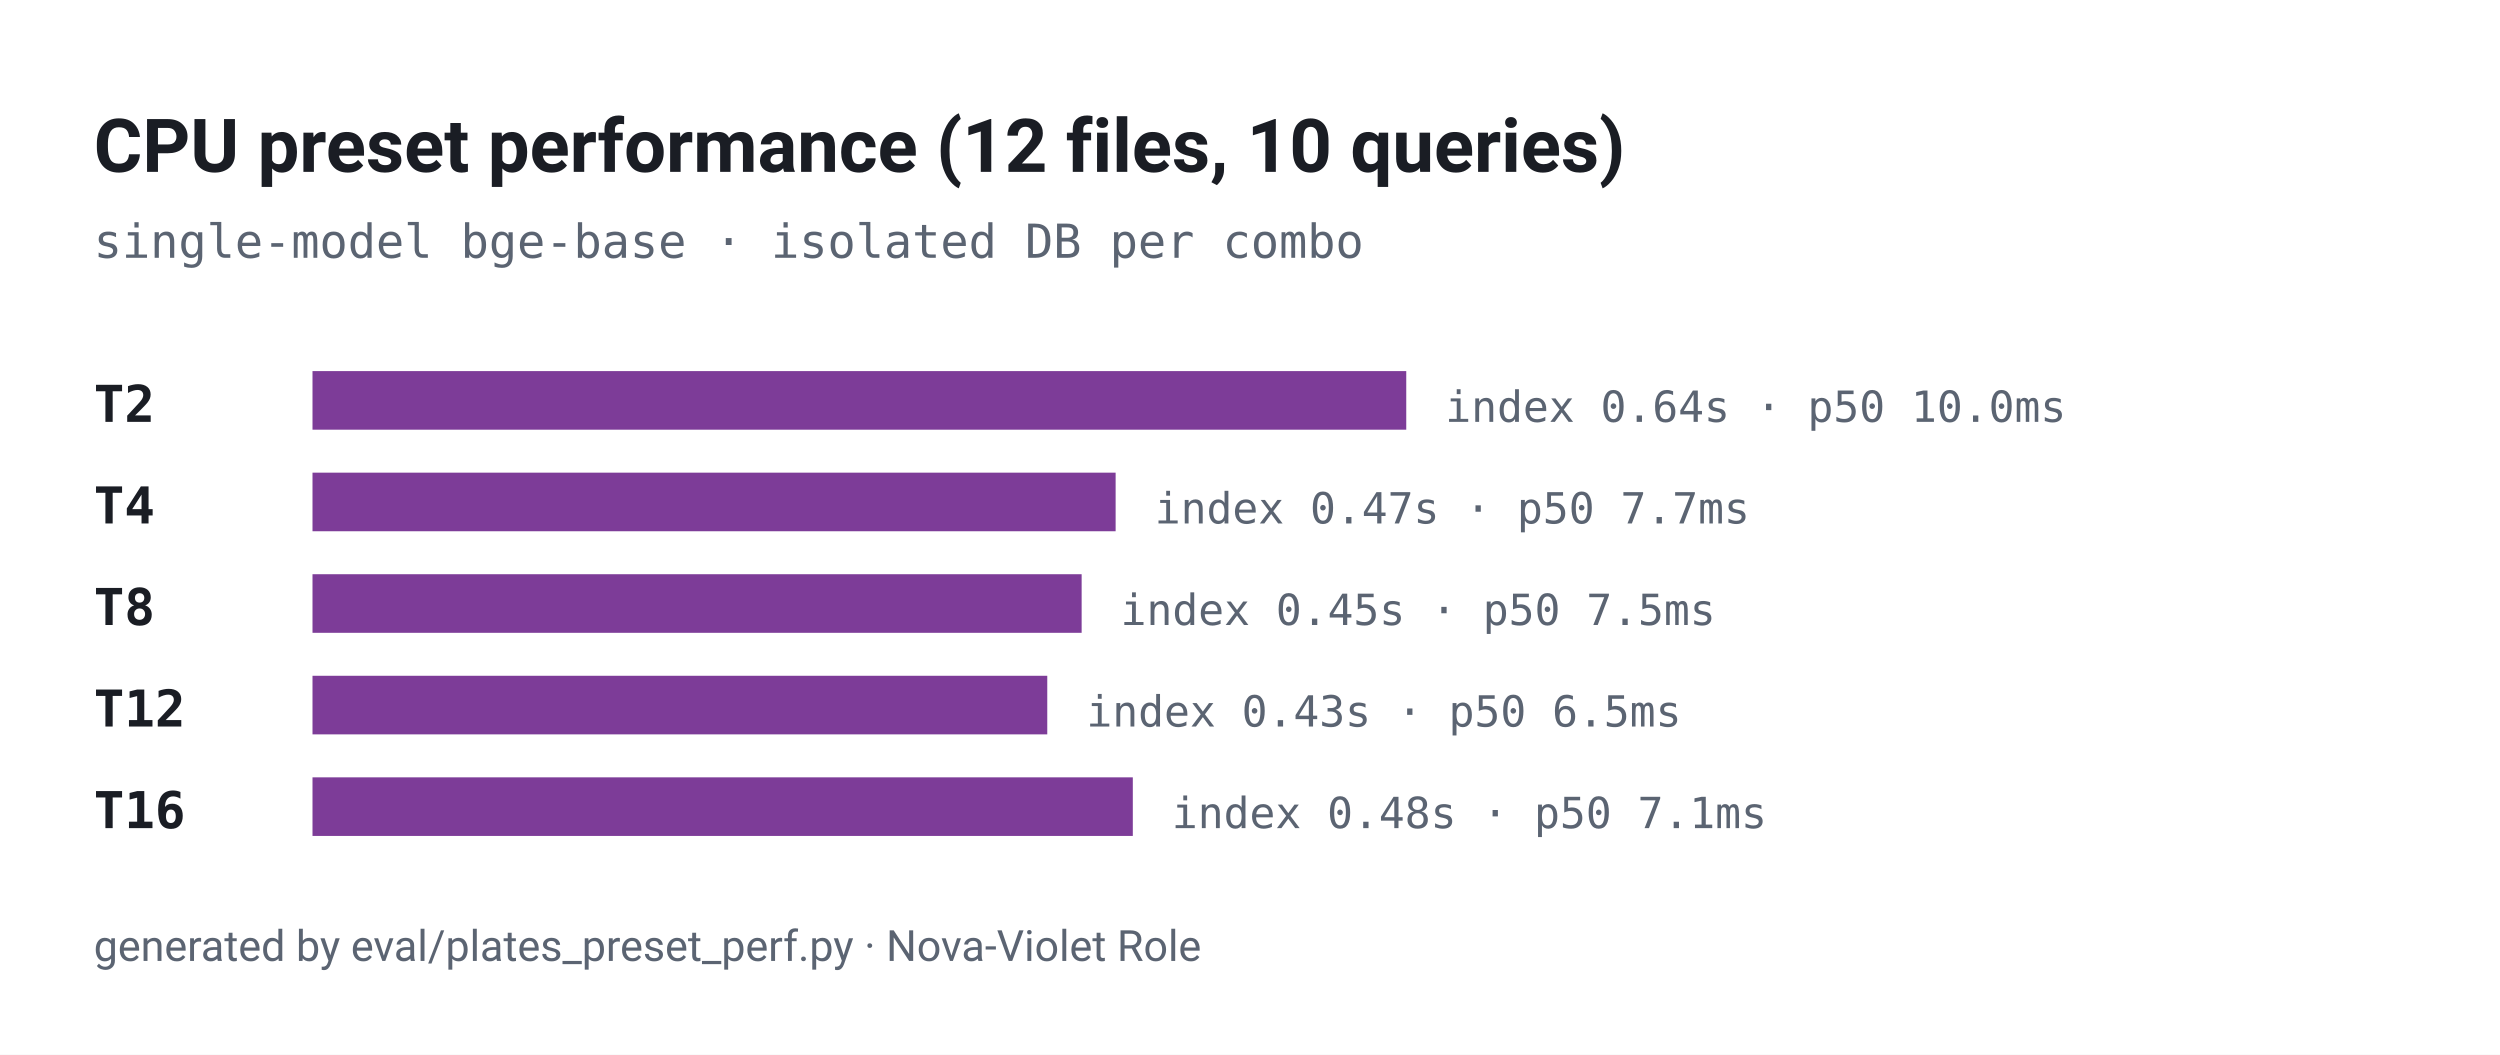
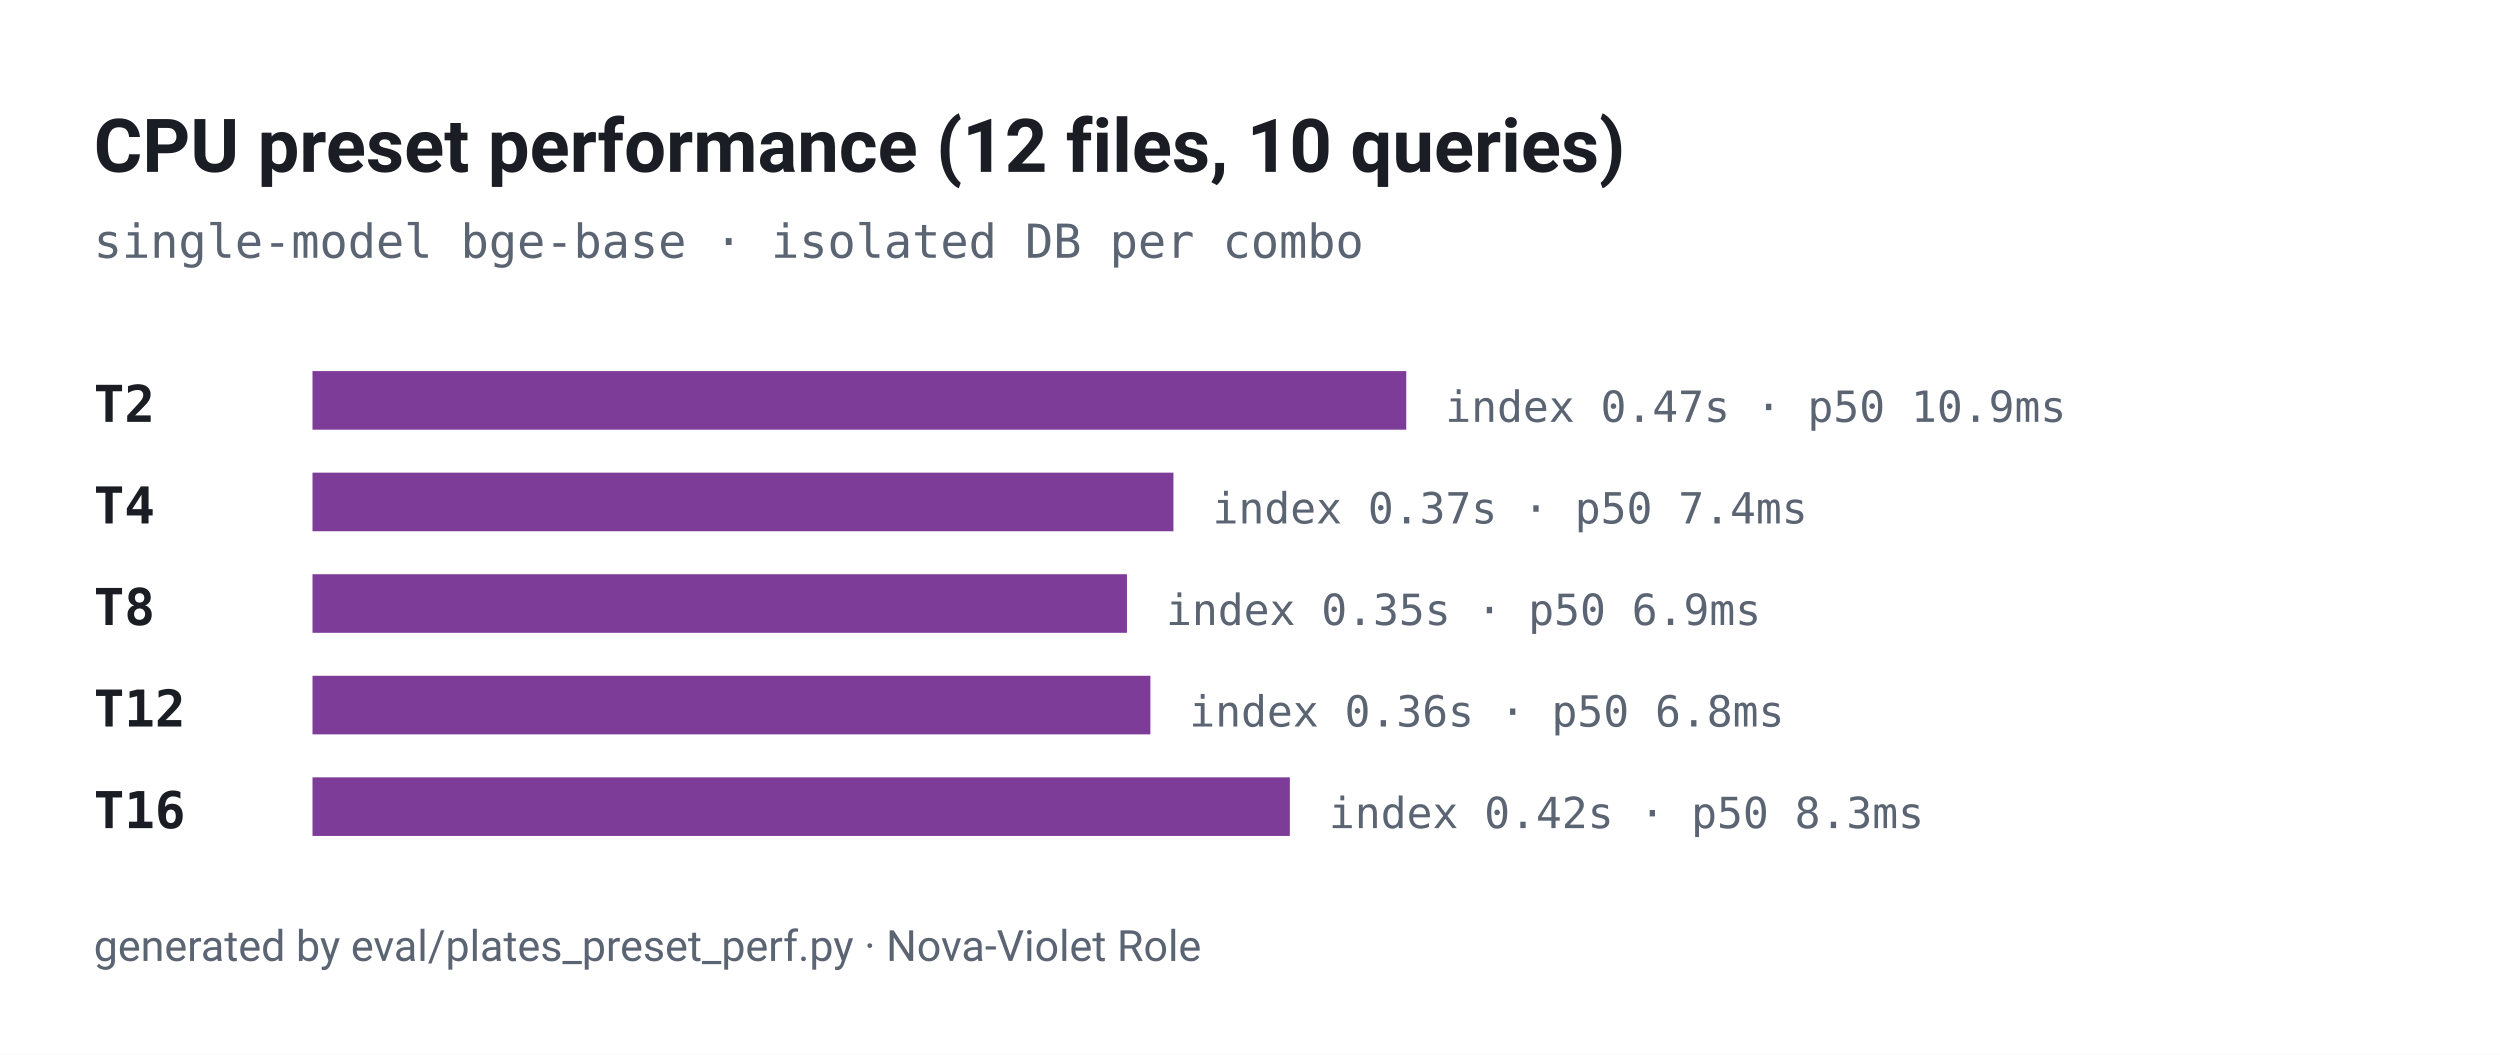
<svg xmlns="http://www.w3.org/2000/svg" width="640" height="270" viewBox="0 0 640 270" font-family="-apple-system,BlinkMacSystemFont,Segoe UI,Roboto,Helvetica,Arial,sans-serif">
  <rect width="640" height="270" fill="#ffffff" />
  <text x="24" y="44" font-family="-apple-system,BlinkMacSystemFont,Segoe UI,Roboto,Helvetica,Arial,sans-serif" font-size="19" fill="#1a1d24" font-weight="bold">CPU preset performance (12 files, 10 queries)</text>
  <text x="24" y="66" font-family="ui-monospace,SFMono-Regular,Menlo,Consolas,monospace" font-size="12" fill="#5b6472">single-model bge-base · isolated DB per combo</text>
  <text x="24" y="108" font-family="ui-monospace,SFMono-Regular,Menlo,Consolas,monospace" font-size="13" fill="#1a1d24" font-weight="bold">T2</text>
  <rect x="80" y="95" width="280.0" height="15" fill="#7d3c98" />
-   <text x="370.0" y="108" font-family="ui-monospace,SFMono-Regular,Menlo,Consolas,monospace" font-size="11" fill="#5b6472">index 0.64s · p50 10.0ms</text>
+   <text x="370.0" y="108" font-family="ui-monospace,SFMono-Regular,Menlo,Consolas,monospace" font-size="11" fill="#5b6472">index 0.47s · p50 10.9ms</text>
  <text x="24" y="134" font-family="ui-monospace,SFMono-Regular,Menlo,Consolas,monospace" font-size="13" fill="#1a1d24" font-weight="bold">T4</text>
-   <rect x="80" y="121" width="205.6" height="15" fill="#7d3c98" />
-   <text x="295.625" y="134" font-family="ui-monospace,SFMono-Regular,Menlo,Consolas,monospace" font-size="11" fill="#5b6472">index 0.47s · p50 7.7ms</text>
+   <rect x="80" y="121" width="220.4" height="15" fill="#7d3c98" />
+   <text x="310.426" y="134" font-family="ui-monospace,SFMono-Regular,Menlo,Consolas,monospace" font-size="11" fill="#5b6472">index 0.37s · p50 7.4ms</text>
  <text x="24" y="160" font-family="ui-monospace,SFMono-Regular,Menlo,Consolas,monospace" font-size="13" fill="#1a1d24" font-weight="bold">T8</text>
-   <rect x="80" y="147" width="196.9" height="15" fill="#7d3c98" />
-   <text x="286.875" y="160" font-family="ui-monospace,SFMono-Regular,Menlo,Consolas,monospace" font-size="11" fill="#5b6472">index 0.45s · p50 7.5ms</text>
+   <rect x="80" y="147" width="208.5" height="15" fill="#7d3c98" />
+   <text x="298.511" y="160" font-family="ui-monospace,SFMono-Regular,Menlo,Consolas,monospace" font-size="11" fill="#5b6472">index 0.35s · p50 6.9ms</text>
  <text x="24" y="186" font-family="ui-monospace,SFMono-Regular,Menlo,Consolas,monospace" font-size="13" fill="#1a1d24" font-weight="bold">T12</text>
-   <rect x="80" y="173" width="188.1" height="15" fill="#7d3c98" />
-   <text x="278.125" y="186" font-family="ui-monospace,SFMono-Regular,Menlo,Consolas,monospace" font-size="11" fill="#5b6472">index 0.43s · p50 6.5ms</text>
+   <rect x="80" y="173" width="214.5" height="15" fill="#7d3c98" />
+   <text x="304.468" y="186" font-family="ui-monospace,SFMono-Regular,Menlo,Consolas,monospace" font-size="11" fill="#5b6472">index 0.36s · p50 6.8ms</text>
  <text x="24" y="212" font-family="ui-monospace,SFMono-Regular,Menlo,Consolas,monospace" font-size="13" fill="#1a1d24" font-weight="bold">T16</text>
-   <rect x="80" y="199" width="210.0" height="15" fill="#7d3c98" />
-   <text x="300.0" y="212" font-family="ui-monospace,SFMono-Regular,Menlo,Consolas,monospace" font-size="11" fill="#5b6472">index 0.48s · p50 7.1ms</text>
+   <rect x="80" y="199" width="250.2" height="15" fill="#7d3c98" />
+   <text x="340.213" y="212" font-family="ui-monospace,SFMono-Regular,Menlo,Consolas,monospace" font-size="11" fill="#5b6472">index 0.42s · p50 8.3ms</text>
  <text x="24" y="246" font-family="-apple-system,BlinkMacSystemFont,Segoe UI,Roboto,Helvetica,Arial,sans-serif" font-size="11" fill="#5b6472">generated by eval/plates_preset_perf.py · Nova-Violet Role</text>
</svg>
